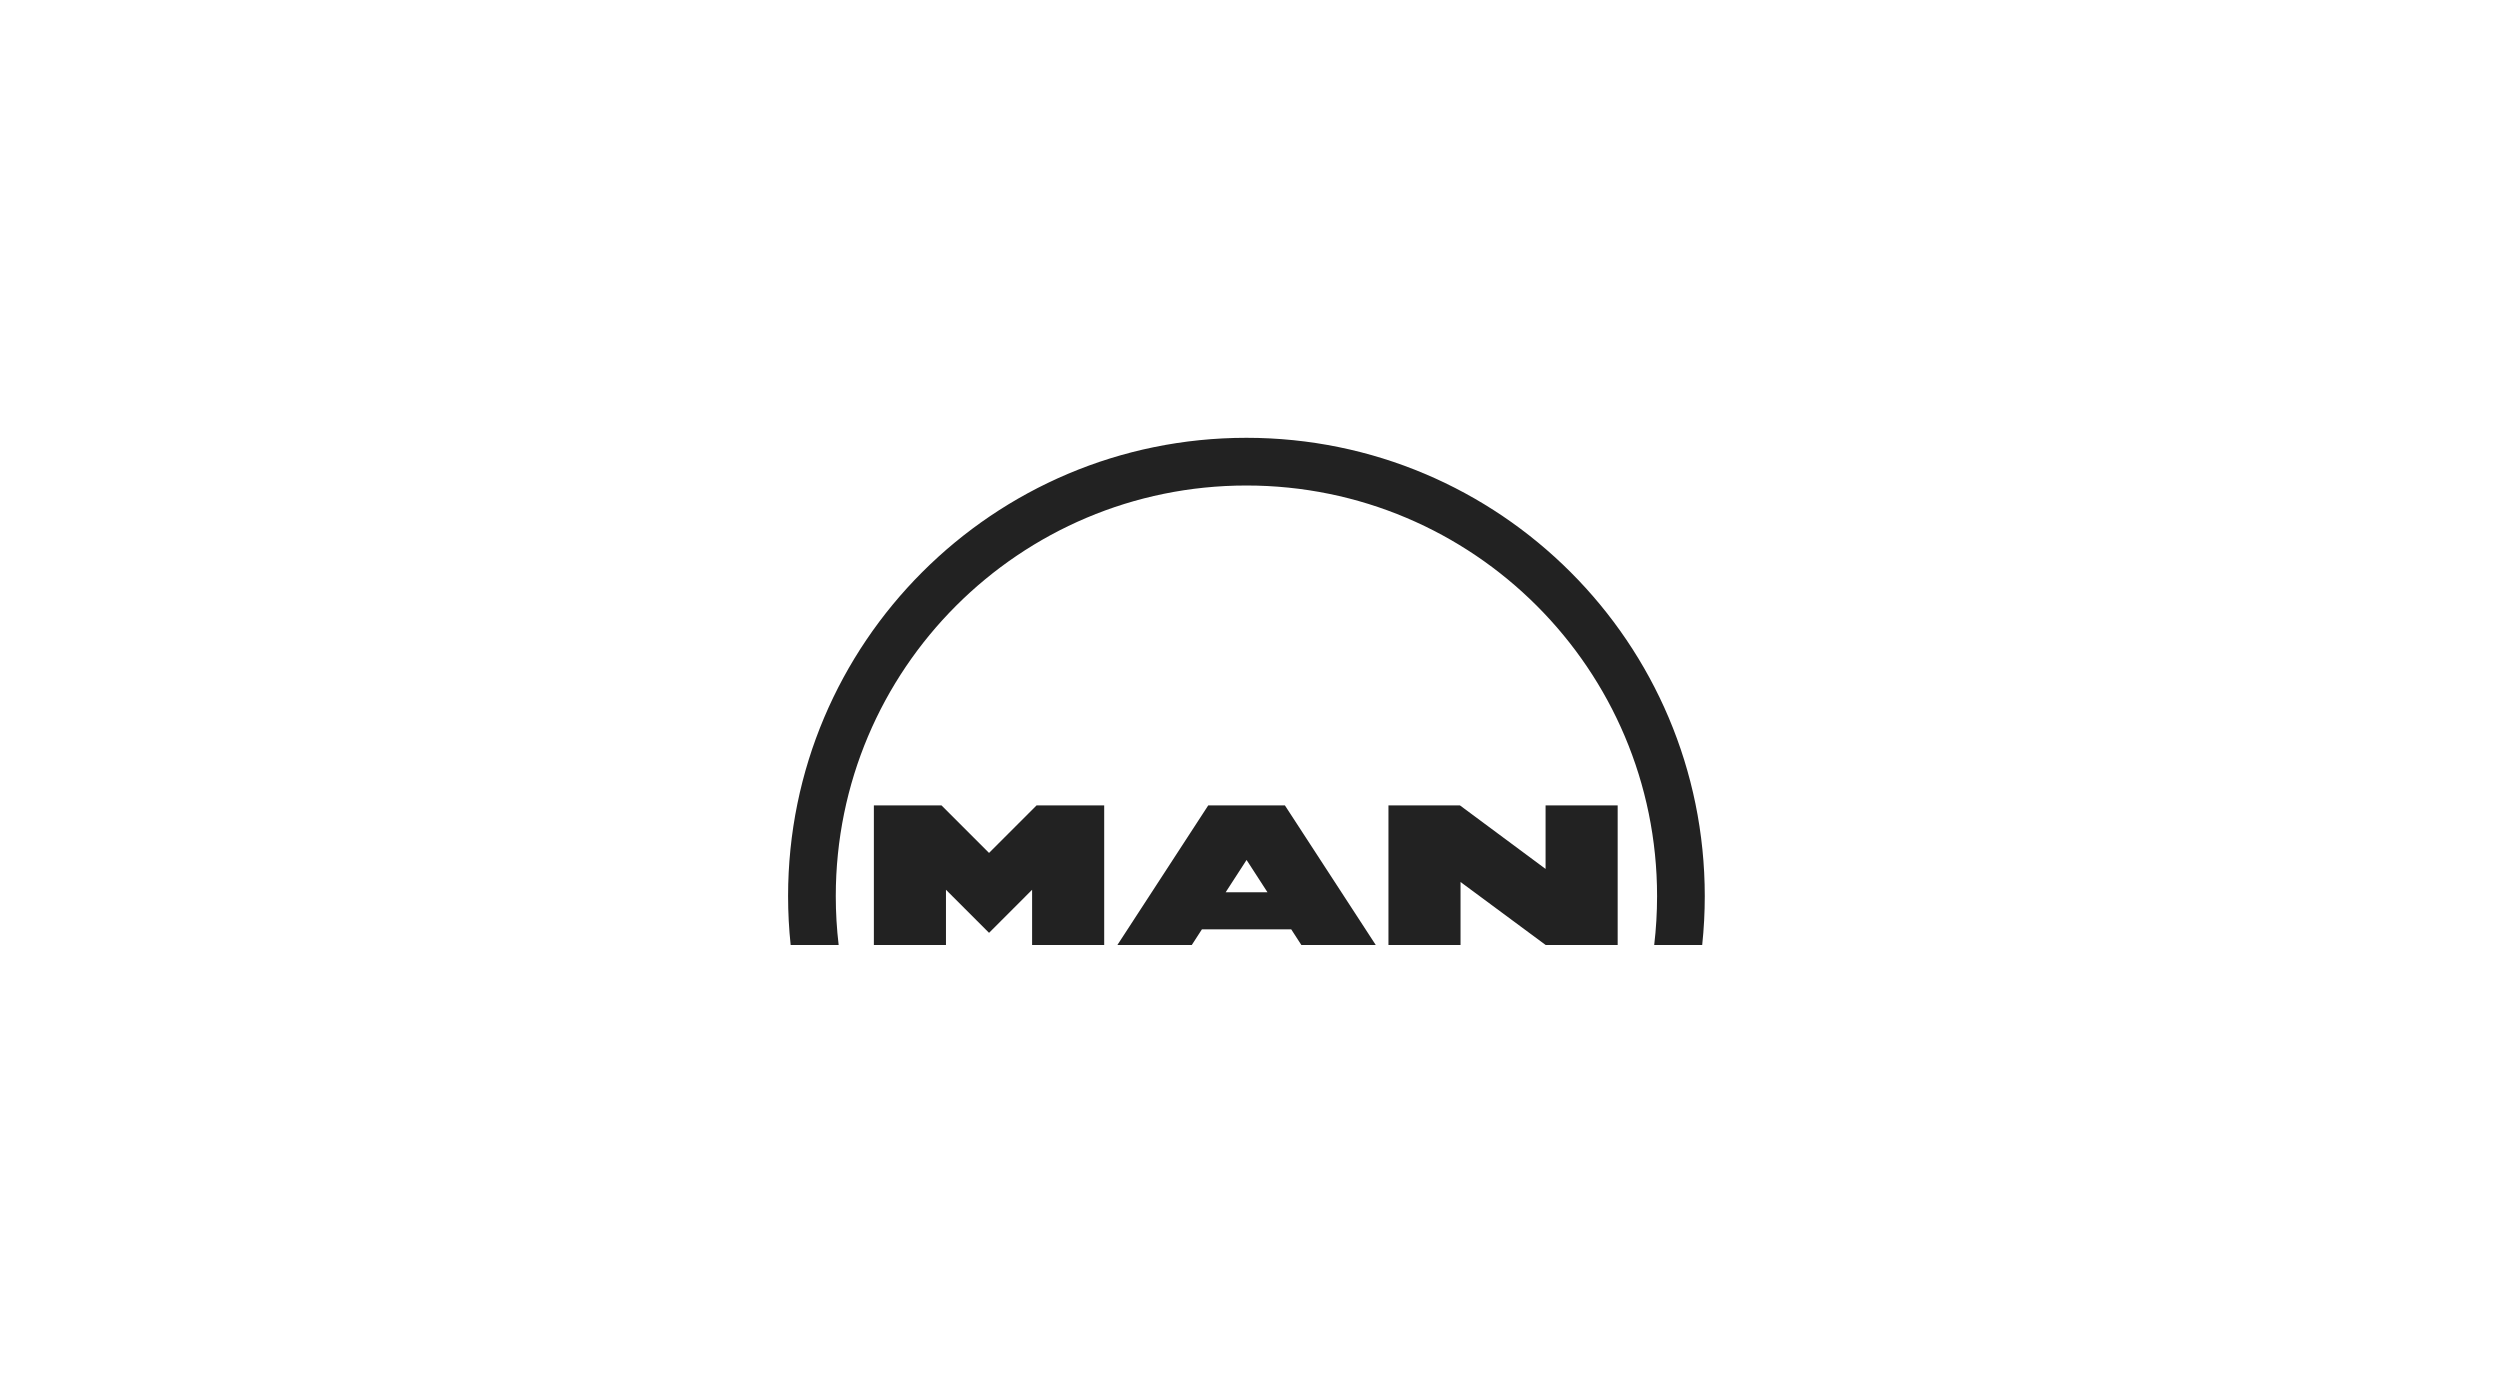
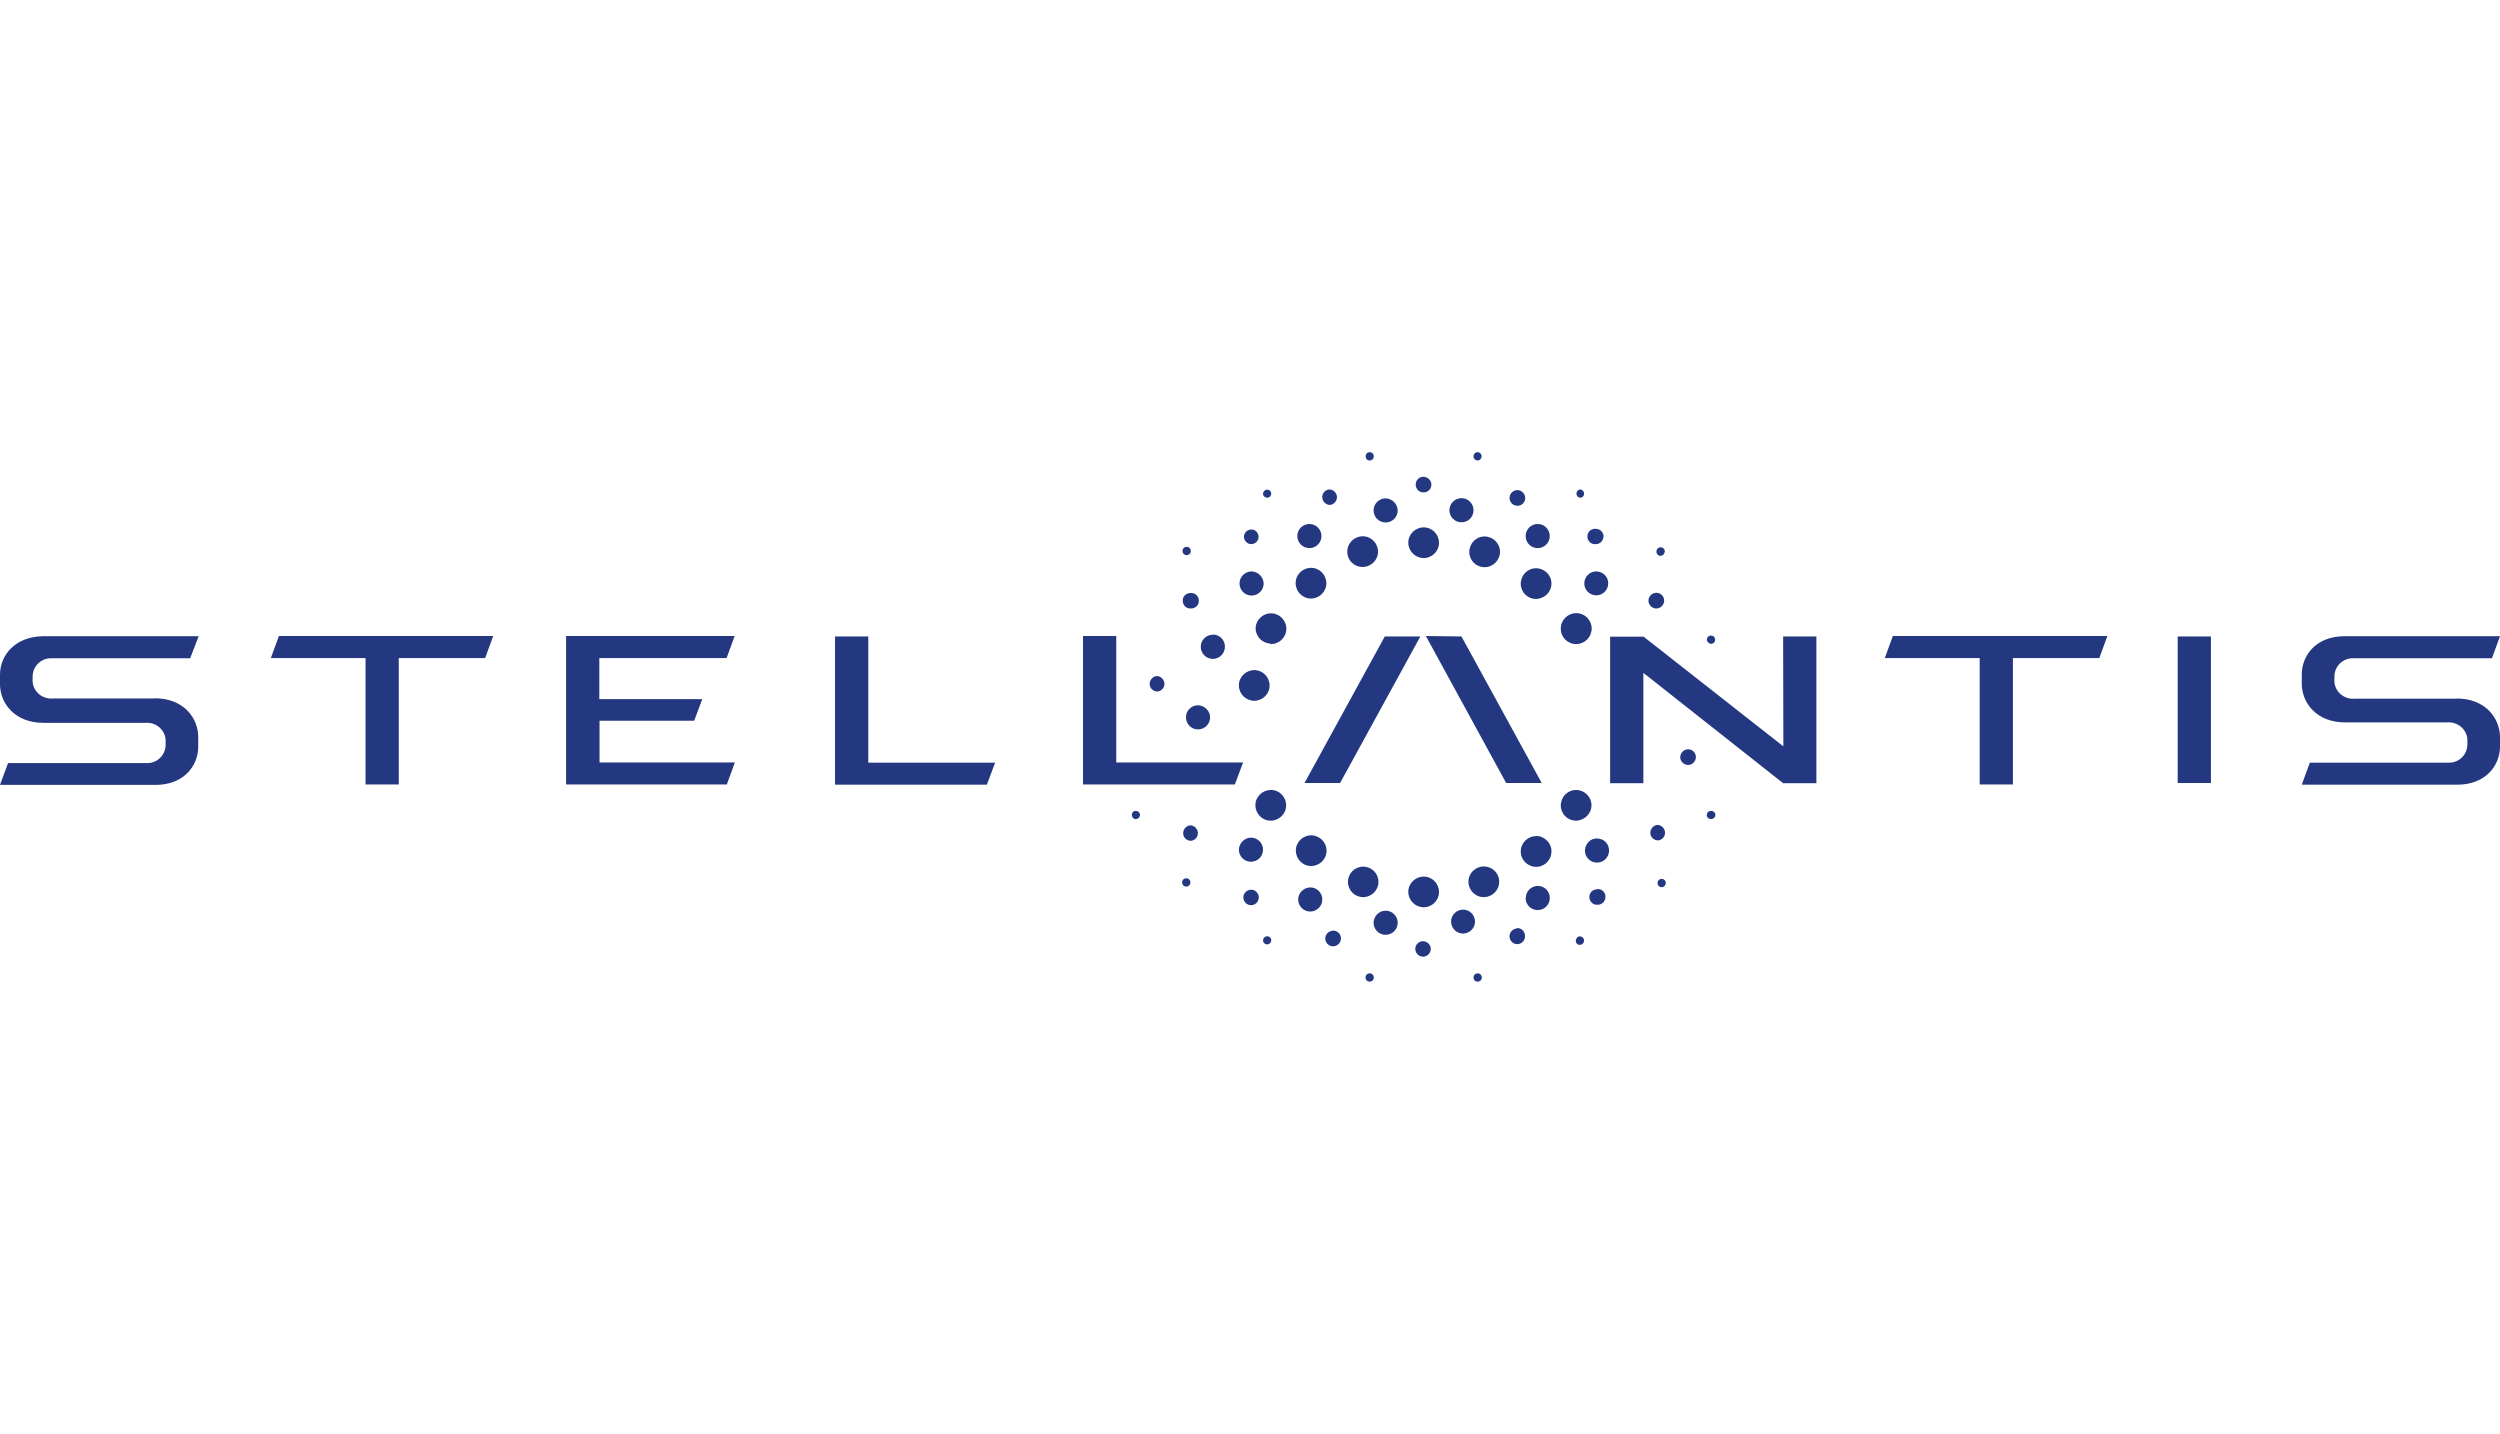
- <svg xmlns="http://www.w3.org/2000/svg" width="180" height="100" viewBox="0 -13 720 719.998" fill="none">
-   <path fill="none" d="M0 -13h720v719.998H0z" />
-   <path d="M468.828 404.51h-37.054v72.36h37.369v-32.647l44.11 32.647h37.348v-72.36h-37.376v32.938l-44.397-32.938zM358.146 213.959c-131.229 0-237.604 106.379-237.604 237.602 0 8.554.453 16.991 1.332 25.312h24.883a214.88 214.88 0 0 1-1.488-25.312c0-117.566 95.31-212.875 212.878-212.875 117.569 0 212.88 95.309 212.88 212.875 0 8.567-.506 17.012-1.487 25.312h24.881a240.465 240.465 0 0 0 1.332-25.312c-.005-131.223-106.382-237.602-237.607-237.602zm19.941 190.551h-39.733l-47.091 72.36h38.569l5.234-8.096h46.311l5.238 8.096h38.567l-47.095-72.36zm-9.029 45.031h-21.672l10.836-16.742 10.836 16.742zM200.069 404.51h-35.055v72.36h37.377v-28.614l22.327 22.324 22.322-22.324v28.614h37.376v-72.36H249.36l-24.643 24.646-24.648-24.646z" fill="#222" />
+ <svg xmlns="http://www.w3.org/2000/svg" version="1.1" id="Livello_1" width="204" height="117" viewBox="0 0 1180.5 250" xml:space="preserve">
+   <path fill="#243882" d="M808.1,90.5c1.1-0.1,1.9-1,1.8-2.1c0,0,0,0,0,0c-0.1-1.1-1-1.9-2.1-1.8c-1.1,0.1-1.9,1-1.8,2.1l0,0  C806.1,89.7,807.1,90.5,808.1,90.5 M684.4,27.4c0,3.1,2.5,5.7,5.7,5.7s5.7-2.5,5.7-5.7c0-3.1-2.5-5.7-5.7-5.7  C687,21.7,684.4,24.3,684.4,27.4C684.4,27.4,684.4,27.4,684.4,27.4L684.4,27.4 M720.4,39.6c0,3.1,2.5,5.7,5.7,5.7  c3.1,0,5.7-2.5,5.7-5.7c0-3.1-2.5-5.7-5.7-5.7l0,0l0,0C723,33.9,720.4,36.4,720.4,39.6C720.4,39.5,720.4,39.5,720.4,39.6L720.4,39.6   M585,187.7c0,3.1,2.5,5.7,5.7,5.7c3.1,0,5.7-2.5,5.7-5.7c0-3.1-2.5-5.7-5.7-5.7l0,0C587.6,182.1,585.1,184.6,585,187.7  C585,187.7,585,187.7,585,187.7L585,187.7 M613,211.2c0,3.1,2.5,5.7,5.7,5.7c3.1,0,5.7-2.5,5.7-5.7c0-3.1-2.5-5.7-5.7-5.7l0,0l0,0  C615.6,205.6,613,208.1,613,211.2 M648.6,222.2c0,3.1,2.5,5.7,5.7,5.7c3.1,0,5.7-2.5,5.7-5.7c0-3.1-2.5-5.7-5.7-5.7l0,0l0,0  C651.2,216.5,648.7,219,648.6,222.2C648.6,222.2,648.6,222.2,648.6,222.2 M685.2,221.8c0.1,3.1,2.7,5.6,5.8,5.5  c3.1-0.1,5.6-2.7,5.5-5.8c-0.1-3.1-2.6-5.5-5.6-5.5c-3.1,0-5.7,2.5-5.7,5.6C685.2,221.6,685.2,221.7,685.2,221.8L685.2,221.8   M720.4,210.6c0,3.1,2.6,5.7,5.8,5.6c3.1,0,5.7-2.6,5.6-5.8c0-3.1-2.5-5.6-5.6-5.6l0,0c-3.1,0-5.7,2.5-5.7,5.6  C720.5,210.5,720.5,210.5,720.4,210.6 M748.4,188.1c0,3.1,2.5,5.7,5.7,5.7c3.1,0,5.7-2.5,5.7-5.7s-2.5-5.7-5.7-5.7l0,0l0,0  C751,182.3,748.5,184.9,748.4,188.1C748.4,188,748.4,188,748.4,188.1 M748.1,62c0,3.1,2.6,5.6,5.7,5.6c3.1,0,5.6-2.6,5.6-5.7  c0-3.1-2.5-5.6-5.7-5.6C750.6,56.3,748.1,58.9,748.1,62C748.1,62,748.1,62,748.1,62L748.1,62 M708.3,47c0-4-3.3-7.2-7.3-7.2  c-4,0-7.2,3.3-7.2,7.3c0,4,3.2,7.2,7.2,7.2C705.1,54.3,708.3,51,708.3,47C708.3,47,708.3,47,708.3,47L708.3,47 M732.6,62  c0-4-3.3-7.2-7.3-7.2s-7.2,3.3-7.2,7.3c0,4,3.2,7.2,7.2,7.2C729.4,69.2,732.6,66,732.6,62C732.6,62,732.6,62,732.6,62L732.6,62   M751.6,83.3c0-4-3.2-7.3-7.3-7.3c-4,0-7.3,3.2-7.3,7.3s3.2,7.3,7.3,7.3l0,0l0,0C748.3,90.6,751.5,87.4,751.6,83.3  C751.6,83.4,751.6,83.4,751.6,83.3L751.6,83.3 M699.6,2.1c0.1-1.1-0.7-2-1.7-2.1c-1.1-0.1-2,0.7-2.1,1.8c-0.1,1.1,0.7,2,1.8,2.1  C698.6,4,699.5,3.2,699.6,2.1C699.6,2.2,699.6,2.2,699.6,2.1L699.6,2.1 M748,19.7c0.1-1-0.7-2-1.7-2.1c0,0,0,0,0,0l0,0  c-1.1,0-1.9,0.9-1.9,2c0,0.9,0.7,1.7,1.6,1.9C747,21.6,748,20.8,748,19.7 M786.1,47c0.1-1.1-0.7-2-1.8-2.1c0,0,0,0,0,0l0,0  c-1-0.1-2,0.7-2.1,1.7c0,0,0,0,0,0l0,0c-0.2,1.1,0.5,2.1,1.5,2.3c1.1,0.2,2.1-0.5,2.3-1.6C786.1,47.2,786.1,47.1,786.1,47   M720.2,21.8c0.1-2-1.5-3.8-3.5-3.9c-2-0.1-3.8,1.5-3.9,3.5c-0.1,2,1.4,3.7,3.4,3.9c2,0.2,3.8-1.3,4-3.3  C720.2,21.9,720.2,21.8,720.2,21.8L720.2,21.8 M757.2,40.2c0.2-2-1.3-3.8-3.3-4c0,0-0.1,0-0.1,0l0,0c-2-0.3-3.9,1-4.2,3  c-0.3,2,1,3.9,3,4.2c0.1,0,0.2,0,0.3,0h0.3c2,0.2,3.8-1.3,3.9-3.3c0-0.1,0-0.1,0-0.2l0,0 M782.3,66.4c-2-0.1-3.8,1.5-3.9,3.5  c-0.1,2,1.5,3.8,3.5,3.9c2,0.1,3.7-1.4,3.9-3.4c0.2-2-1.3-3.8-3.3-4C782.4,66.4,782.3,66.4,782.3,66.4L782.3,66.4 M672.2,11.6  c-2.1,0-3.7,1.6-3.7,3.7c0,2.1,1.6,3.7,3.7,3.7c2.1,0,3.7-1.6,3.7-3.7l0,0C675.9,13.4,674.3,11.7,672.2,11.6  C672.2,11.7,672.2,11.7,672.2,11.6 M654.3,21.8c-3.1,0-5.7,2.5-5.7,5.7c0,3.1,2.5,5.7,5.7,5.7c3.1,0,5.7-2.5,5.7-5.7l0,0  C659.9,24.4,657.4,21.9,654.3,21.8L654.3,21.8L654.3,21.8 M618.3,33.9c-3.1,0-5.7,2.5-5.7,5.7c0,3.1,2.5,5.7,5.7,5.7  c3.1,0,5.7-2.5,5.7-5.7l0,0C624,36.5,621.5,33.9,618.3,33.9 M565.7,119.5c-3.1,0-5.7,2.5-5.7,5.7c0,3.1,2.5,5.7,5.7,5.7  c3.1,0,5.7-2.5,5.7-5.7l0,0C571.4,122.2,568.9,119.6,565.7,119.5L565.7,119.5L565.7,119.5 M572.7,86.2c-3.1,0-5.7,2.5-5.7,5.7  c0,3.1,2.5,5.7,5.7,5.7c3.1,0,5.7-2.5,5.7-5.7l0,0c0.1-3.1-2.4-5.7-5.5-5.8l0,0 M591,56.3c-3.1,0-5.7,2.5-5.7,5.7  c0,3.1,2.5,5.7,5.7,5.7c3.1,0,5.7-2.5,5.7-5.7l0,0C596.6,58.9,594.1,56.4,591,56.3 M672.2,214.9c4,0,7.3-3.2,7.3-7.2  c0-4-3.2-7.3-7.2-7.3c-4,0-7.3,3.2-7.3,7.2l0,0C665,211.6,668.2,214.8,672.2,214.9 M672.2,50c4,0,7.3-3.2,7.3-7.2  c0-4-3.2-7.3-7.2-7.3c-4,0-7.3,3.2-7.3,7.2l0,0C665,46.7,668.2,49.9,672.2,50 M643.4,54.2c4,0,7.3-3.2,7.3-7.2c0-4-3.2-7.3-7.2-7.3  c-4,0-7.3,3.2-7.3,7.2l0,0C636.1,50.9,639.3,54.2,643.4,54.2C643.3,54.2,643.3,54.2,643.4,54.2L643.4,54.2 M619,69.1  c4,0,7.3-3.2,7.3-7.2c0-4-3.2-7.3-7.2-7.3c-4,0-7.3,3.2-7.3,7.2l0,0C611.8,65.8,615,69.1,619,69.1C619,69.1,619,69.1,619,69.1  L619,69.1 M599.8,90.6c4,0.2,7.4-2.9,7.6-6.9c0.2-4-2.9-7.4-6.9-7.6s-7.4,2.9-7.6,6.9c0,0,0,0.1,0,0.1l0,0c0,4,3.2,7.2,7.2,7.3  c0,0,0,0,0,0l0,0 M592.2,117.4c4,0,7.3-3.2,7.3-7.2s-3.2-7.3-7.2-7.3c-4,0-7.3,3.2-7.3,7.2l0,0C585,114.1,588.2,117.3,592.2,117.4  L592.2,117.4L592.2,117.4 M646.9,3.9c1.1-0.1,1.9-1,1.8-2.1c-0.1-1.1-1-1.9-2.1-1.8c-1.1,0.1-1.8,1-1.7,2.1c0,0,0,0,0,0.1  C644.9,3.2,645.8,4,646.9,3.9C646.8,3.9,646.8,3.9,646.9,3.9L646.9,3.9 M598.5,21.5c1.1-0.1,1.8-1,1.8-2c0,0,0,0,0,0l0,0  c-0.1-1.1-1-1.9-2.1-1.8c-1.1,0.1-1.8,1-1.8,2c0,0,0,0,0,0l0,0C596.5,20.8,597.4,21.5,598.5,21.5 M808.1,173.2  c1.1,0,1.9-0.9,1.9-1.9c0-1.1-0.9-1.9-1.9-1.9h-0.4c-1.1,0.1-1.8,1-1.8,2c0,0,0,0,0,0l0,0c0.1,1.1,1,1.9,2.1,1.8 M784.8,205.4  c1.1-0.1,1.8-1.1,1.8-2.1c-0.1-1.1-1-1.9-2.1-1.8c-1.1,0.1-1.9,1-1.8,2.1C782.8,204.7,783.7,205.5,784.8,205.4  C784.8,205.4,784.8,205.4,784.8,205.4 M746.2,232.6c1.1-0.1,1.8-1,1.8-2c0,0,0,0,0,0l0,0c0-1.1-0.9-1.9-1.9-2c-1.1,0-1.9,0.9-2,1.9  c0,0,0,0,0,0c0,0.1,0,0.3,0,0.4C744.2,232,745.1,232.8,746.2,232.6C746.2,232.7,746.2,232.7,746.2,232.6L746.2,232.6 M697.9,250  c1.1-0.1,1.9-1,1.8-2.1c-0.1-1.1-1-1.9-2.1-1.8l0,0l0,0c-1.1,0.1-1.9,1-1.8,2.1C695.9,249.3,696.8,250.1,697.9,250 M646.9,250  c1.1-0.1,1.9-1,1.8-2.1c-0.1-1.1-1-1.9-2.1-1.8l0,0l0,0c-1.1,0.1-1.9,1-1.8,2.1C644.9,249.3,645.8,250.1,646.9,250L646.9,250   M598.5,232.4c1.1-0.1,1.8-1,1.8-2c0,0,0,0,0,0l0,0c-0.1-1.1-1-1.9-2.1-1.8c-1.1,0.1-1.8,1-1.8,2c0,0,0,0,0,0l0,0  C596.5,231.7,597.4,232.5,598.5,232.4 M560.3,205.1c1.1-0.1,1.9-1,1.8-2.1c0,0,0,0,0,0c-0.1-1.1-1-1.9-2.1-1.8  c-1.1,0.1-1.9,1-1.8,2.1l0,0l0,0C558.3,204.4,559.2,205.2,560.3,205.1 M536.4,173.2c1.1,0,1.9-0.9,1.9-1.9c0-1.1-0.9-1.9-1.9-1.9  H536c-1.1,0.2-1.7,1.2-1.5,2.3c0.2,0.9,0.9,1.6,1.9,1.6 M560.5,48.6c1.1-0.1,1.9-1,1.8-2.1c0,0,0,0,0,0c-0.1-1.1-1-1.9-2.1-1.8  c-1.1,0.1-1.9,1-1.8,2.1l0,0l0,0C558.5,47.9,559.4,48.7,560.5,48.6 M628.1,24.9c2-0.3,3.4-2.1,3.2-4.1c-0.3-1.9-1.9-3.3-3.8-3.2  c-2,0.3-3.4,2.1-3.1,4.1c0.3,1.8,1.8,3.2,3.6,3.2l0,0 M591,43.4c1.9-0.1,3.4-1.7,3.3-3.6c-0.1-1.9-1.7-3.4-3.6-3.3  c-1.9,0.1-3.4,1.7-3.3,3.6c0.1,1.8,1.5,3.2,3.3,3.3H591 M558.5,70.3c0,1.9,1.6,3.5,3.5,3.5h0.5c2,0,3.7-1.7,3.6-3.7  c0-2-1.7-3.7-3.7-3.6c-0.1,0-0.3,0-0.4,0C559.9,66.6,558.3,68.3,558.5,70.3 M796.8,140.3c-2,0.2-3.5,2-3.4,4c0.2,2,2,3.5,4,3.4l0,0  c2-0.2,3.5-2,3.4-4C800.6,141.6,798.8,140.1,796.8,140.3L796.8,140.3L796.8,140.3 M782.5,176c-2,0.3-3.4,2.1-3.2,4.1  c0.2,1.9,1.9,3.3,3.8,3.2c2-0.3,3.4-2.1,3.1-4.1c-0.3-1.8-1.8-3.2-3.6-3.2l0,0 M754.1,206.4c-2,0-3.7,1.7-3.6,3.7  c0,2,1.7,3.7,3.7,3.6c0.1,0,0.3,0,0.4,0c2-0.1,3.6-1.8,3.5-3.9c0-1.9-1.6-3.5-3.5-3.5H754.1 M716.3,224.9c-2,0.1-3.6,1.8-3.5,3.9  l0,0c0.1,2,1.8,3.6,3.8,3.5c2-0.1,3.6-1.8,3.5-3.8l0,0c0,0,0-0.2,0-0.3c-0.1-2-1.8-3.6-3.8-3.5c0,0,0,0,0,0l0,0 M671.8,230.9  c-2,0.1-3.6,1.8-3.5,3.8c0.1,2,1.8,3.6,3.8,3.5h0.3c2-0.3,3.4-2.1,3.2-4.1C675.3,232.2,673.7,230.9,671.8,230.9 M629.1,226  c-2,0.2-3.5,2-3.3,4c0.2,2,2,3.5,4,3.3c2-0.2,3.5-1.9,3.4-3.9c-0.1-2-1.8-3.6-3.9-3.5C629.2,226,629.2,226,629.1,226L629.1,226   M590.6,206.6c-2,0.1-3.6,1.8-3.5,3.8c0.1,2,1.8,3.6,3.8,3.5l0,0h0.3c2-0.3,3.4-2.1,3.2-4.1C594.1,207.9,592.5,206.5,590.6,206.6   M561.9,176.2c-2,0.3-3.4,2.1-3.2,4.1c0.2,1.9,1.9,3.3,3.8,3.2c2-0.3,3.4-2.1,3.1-4.1c-0.3-1.8-1.8-3.2-3.6-3.2l0,0 M546.1,105.7  c-2,0.3-3.4,2.1-3.2,4.1c0.2,1.9,1.9,3.3,3.8,3.2c2-0.3,3.4-2.1,3.1-4.1c-0.3-1.8-1.8-3.2-3.6-3.2l0,0 M650.9,202.9  c0-4-3.2-7.2-7.2-7.2c-4,0-7.2,3.2-7.2,7.2c0,4,3.2,7.2,7.2,7.2l0,0C647.6,210.1,650.9,206.9,650.9,202.9L650.9,202.9L650.9,202.9   M700.7,195.6c-4,0-7.3,3.2-7.3,7.2c0,4,3.2,7.3,7.2,7.3c4,0,7.3-3.2,7.3-7.2l0,0C708,198.9,704.8,195.7,700.7,195.6  C700.8,195.7,700.8,195.7,700.7,195.6L700.7,195.6 M725.5,181.3c-4-0.1-7.3,3.1-7.4,7.1c-0.1,4,3.1,7.3,7.1,7.4  c4,0.1,7.3-3.1,7.4-7.1c0,0,0-0.1,0-0.1c0.1-4-3.2-7.3-7.2-7.4c-0.1,0-0.1,0-0.2,0 M751.5,166.7c0-4-3.3-7.2-7.3-7.2  c-4,0-7.2,3.3-7.2,7.3c0,4,3.2,7.2,7.2,7.2C748.2,173.9,751.5,170.7,751.5,166.7C751.5,166.7,751.5,166.7,751.5,166.7L751.5,166.7   M619.2,180.9c-4,0-7.3,3.2-7.3,7.2c0,4,3.2,7.3,7.2,7.3c4,0,7.3-3.2,7.3-7.2l0,0C626.4,184.2,623.2,181,619.2,180.9  C619.2,180.9,619.2,180.9,619.2,180.9L619.2,180.9 M600.1,159.5c-4,0-7.3,3.2-7.3,7.2c0,4,3.2,7.3,7.2,7.3c4,0,7.3-3.2,7.3-7.2  c0,0,0-0.1,0-0.1l0,0C607.3,162.7,604,159.4,600.1,159.5L600.1,159.5L600.1,159.5 M890,97.2h44.8v59.7h15.7V97.2h40.8l3.8-10.4  H893.8L890,97.2z M527.1,86.8h-15.7v70.1h71.7l3.9-10.4h-59.9V86.8z M673.3,86.8l37.9,69.4h16.8L690.1,87L673.3,86.8z M616,156.2  h16.8L670.7,87h-16.8L616,156.2z M842.1,138.9l-66-51.8h-15.8v69.2h15.7v-52.1l66,52.1h15.7V87h-15.7L842.1,138.9z M1160,116.4  h-48.2c-4.8,0.4-9.1-3.1-9.5-7.9c0,0,0,0,0,0c0-0.3,0-0.5,0-0.8v-1.9c0.1-4.8,4-8.5,8.7-8.5c0,0,0,0,0.1,0h65.6l3.8-10.4H1107  c-13.2,0-20,8.9-20.1,17.8v4.6c0,9,6.9,18.3,20.5,18.3h48.2c4.8-0.4,9.1,3.1,9.5,7.9c0,0,0,0,0,0c0,0.2,0,0.4,0,0.7v1.9  c-0.1,4.8-4,8.6-8.8,8.5c0,0,0,0,0,0h-65.6l-3.8,10.4h73.5c13.2,0,20-8.9,20.1-17.8v-4.6c0-9-6.9-18.3-20.5-18.3 M73.2,116.3H24.9  c-4.8,0.4-9.1-3.1-9.5-7.9c0,0,0,0,0,0c0-0.2,0-0.4,0-0.7v-1.9c0.1-4.8,4-8.5,8.7-8.5c0,0,0,0,0,0h65.7l4-10.4H20.1  c-13.2,0.3-20,9.1-20.1,18v4.6c0,9,6.9,18.3,20.5,18.3h48.2c4.8-0.4,9.1,3.1,9.5,7.9c0,0,0,0,0,0c0,0.2,0,0.4,0,0.7v1.9  c-0.1,4.8-4,8.6-8.8,8.5c0,0,0,0,0,0H3.8L0,157.1h73.5c13.2,0,20-8.9,20.1-17.8v-4.8c0-9-6.9-18.3-20.5-18.3 M1028.3,156.2h15.7V87  h-15.7V156.2z M127.9,97.2h44.7v59.7h15.7V97.2h40.8l3.8-10.4H131.7L127.9,97.2z M343.1,97.2l3.8-10.4h-79.6v70.1h75.9l3.8-10.4  h-63.9v-19.7h44.7l3.8-10.2H283V97.2H343.1z M410,146.6h59.9L466,157h-71.7V87H410V146.6z" />
</svg>
